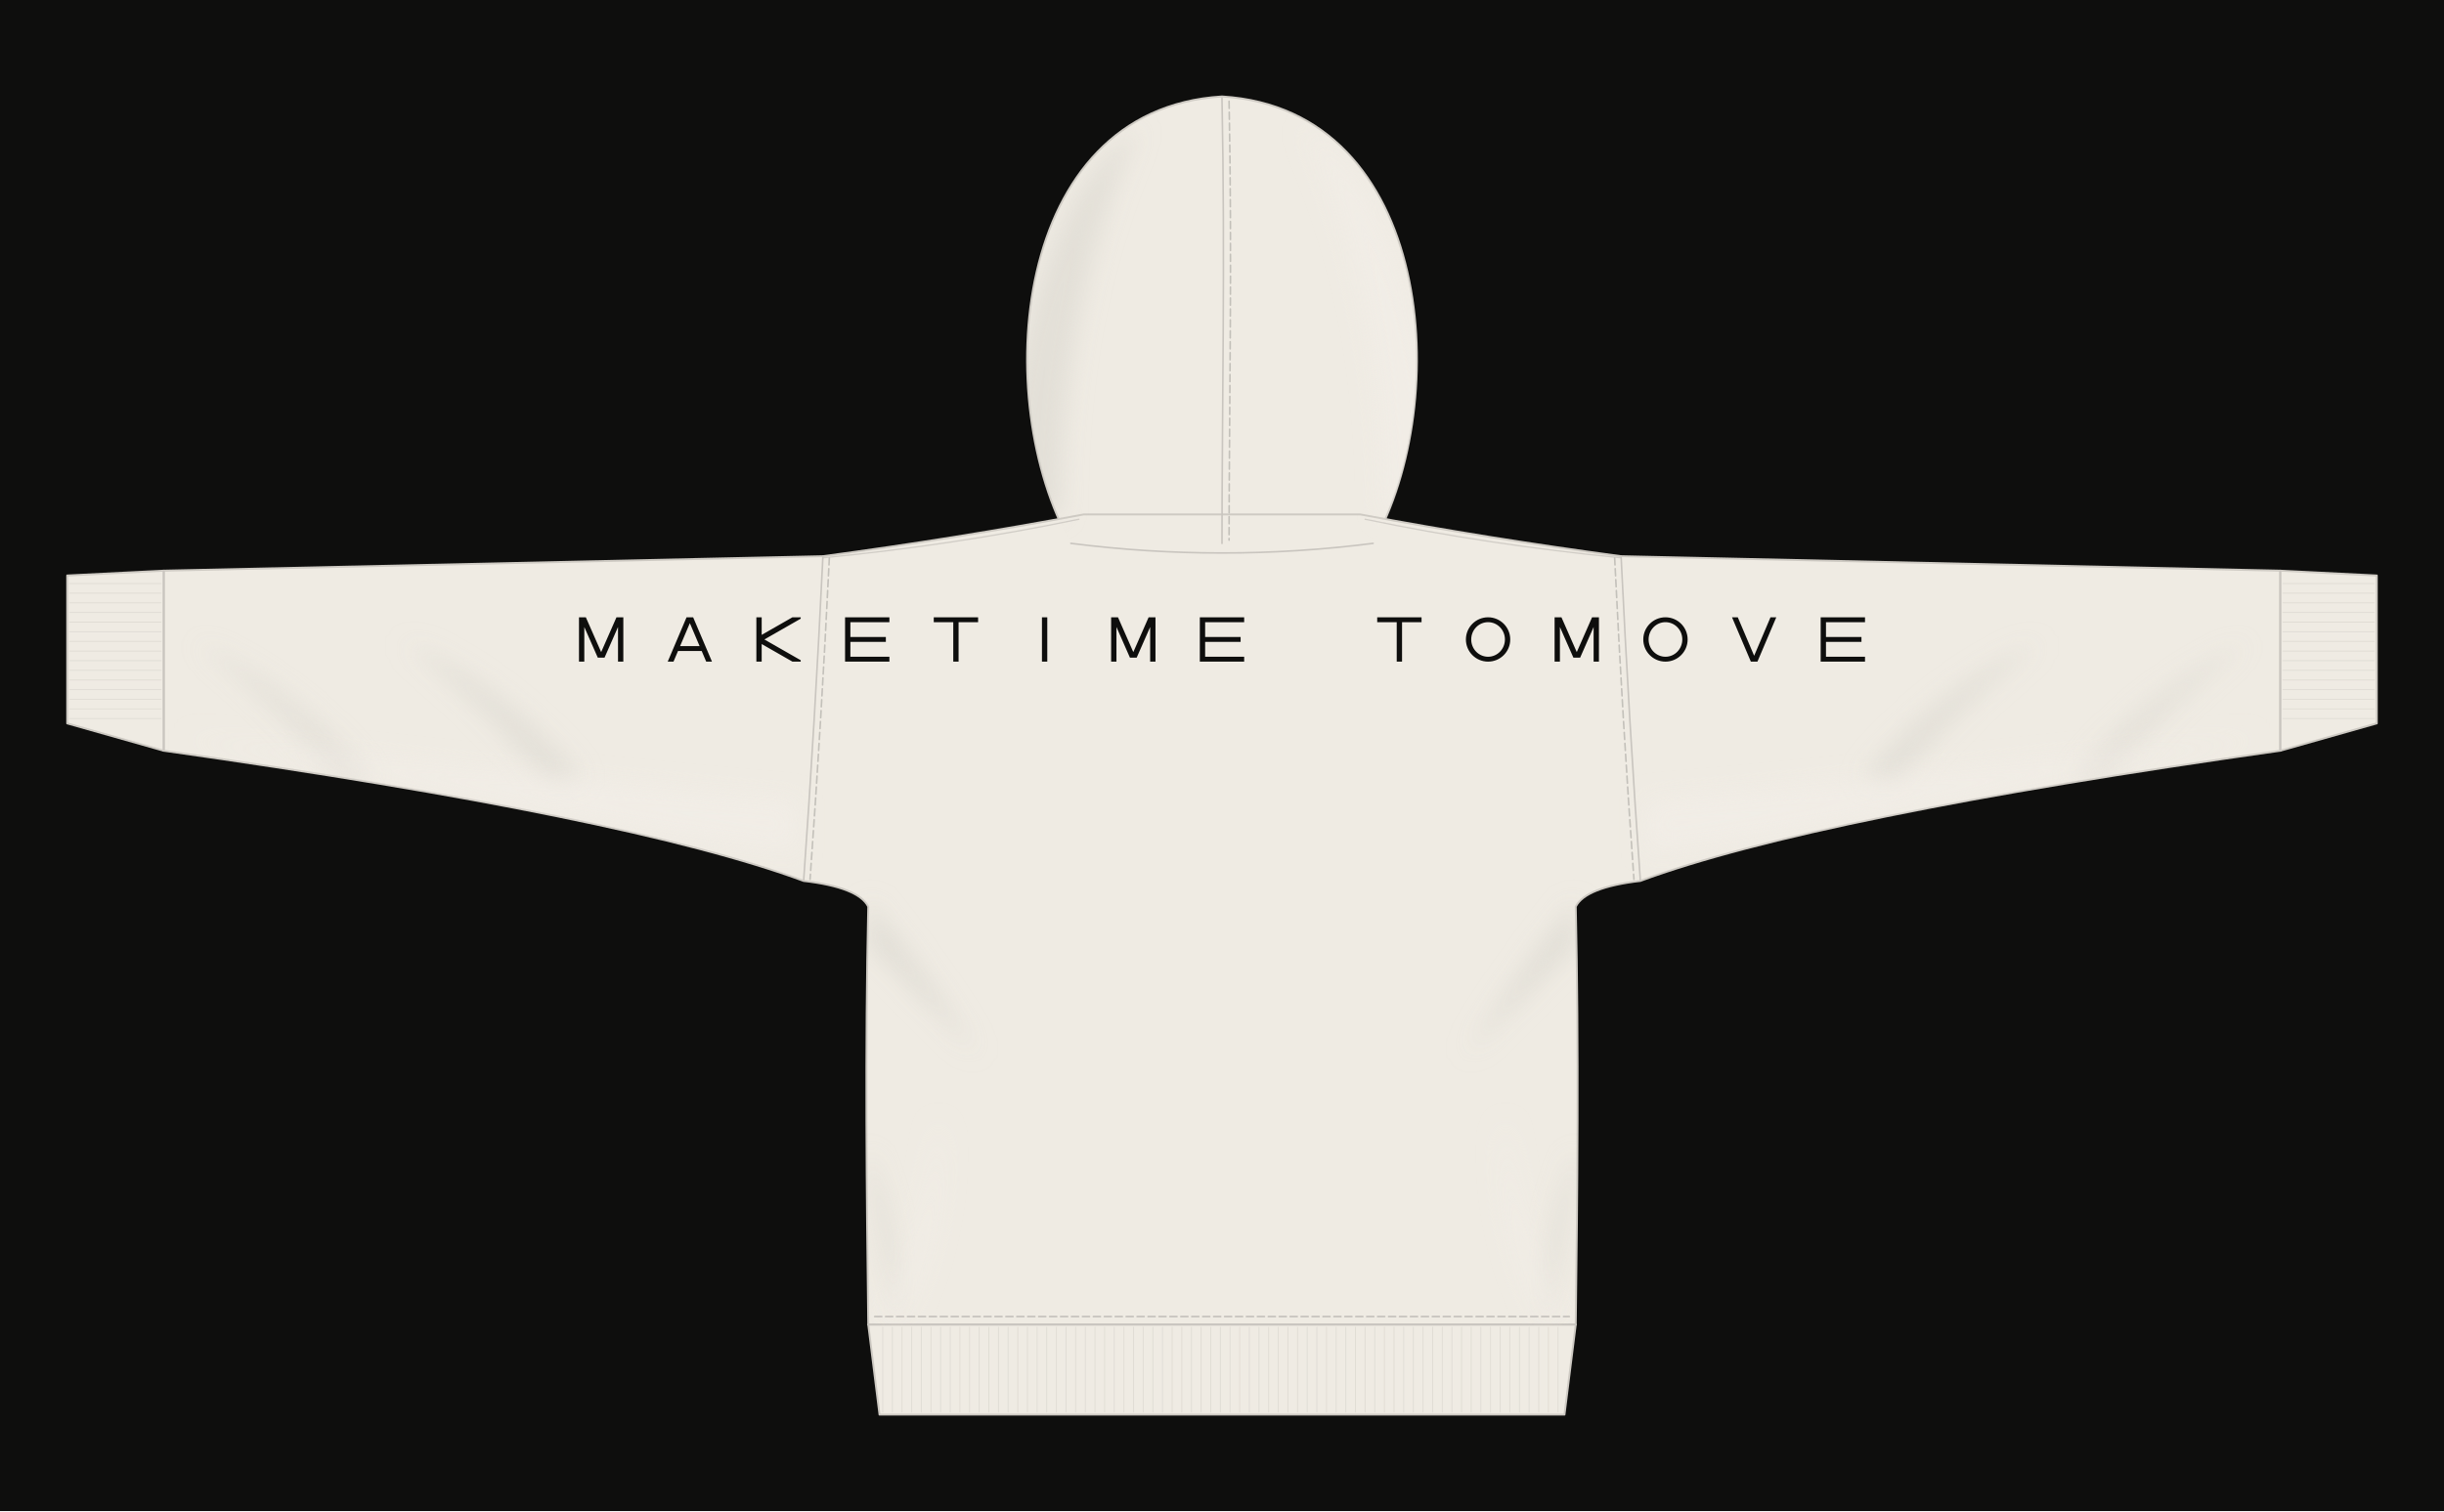
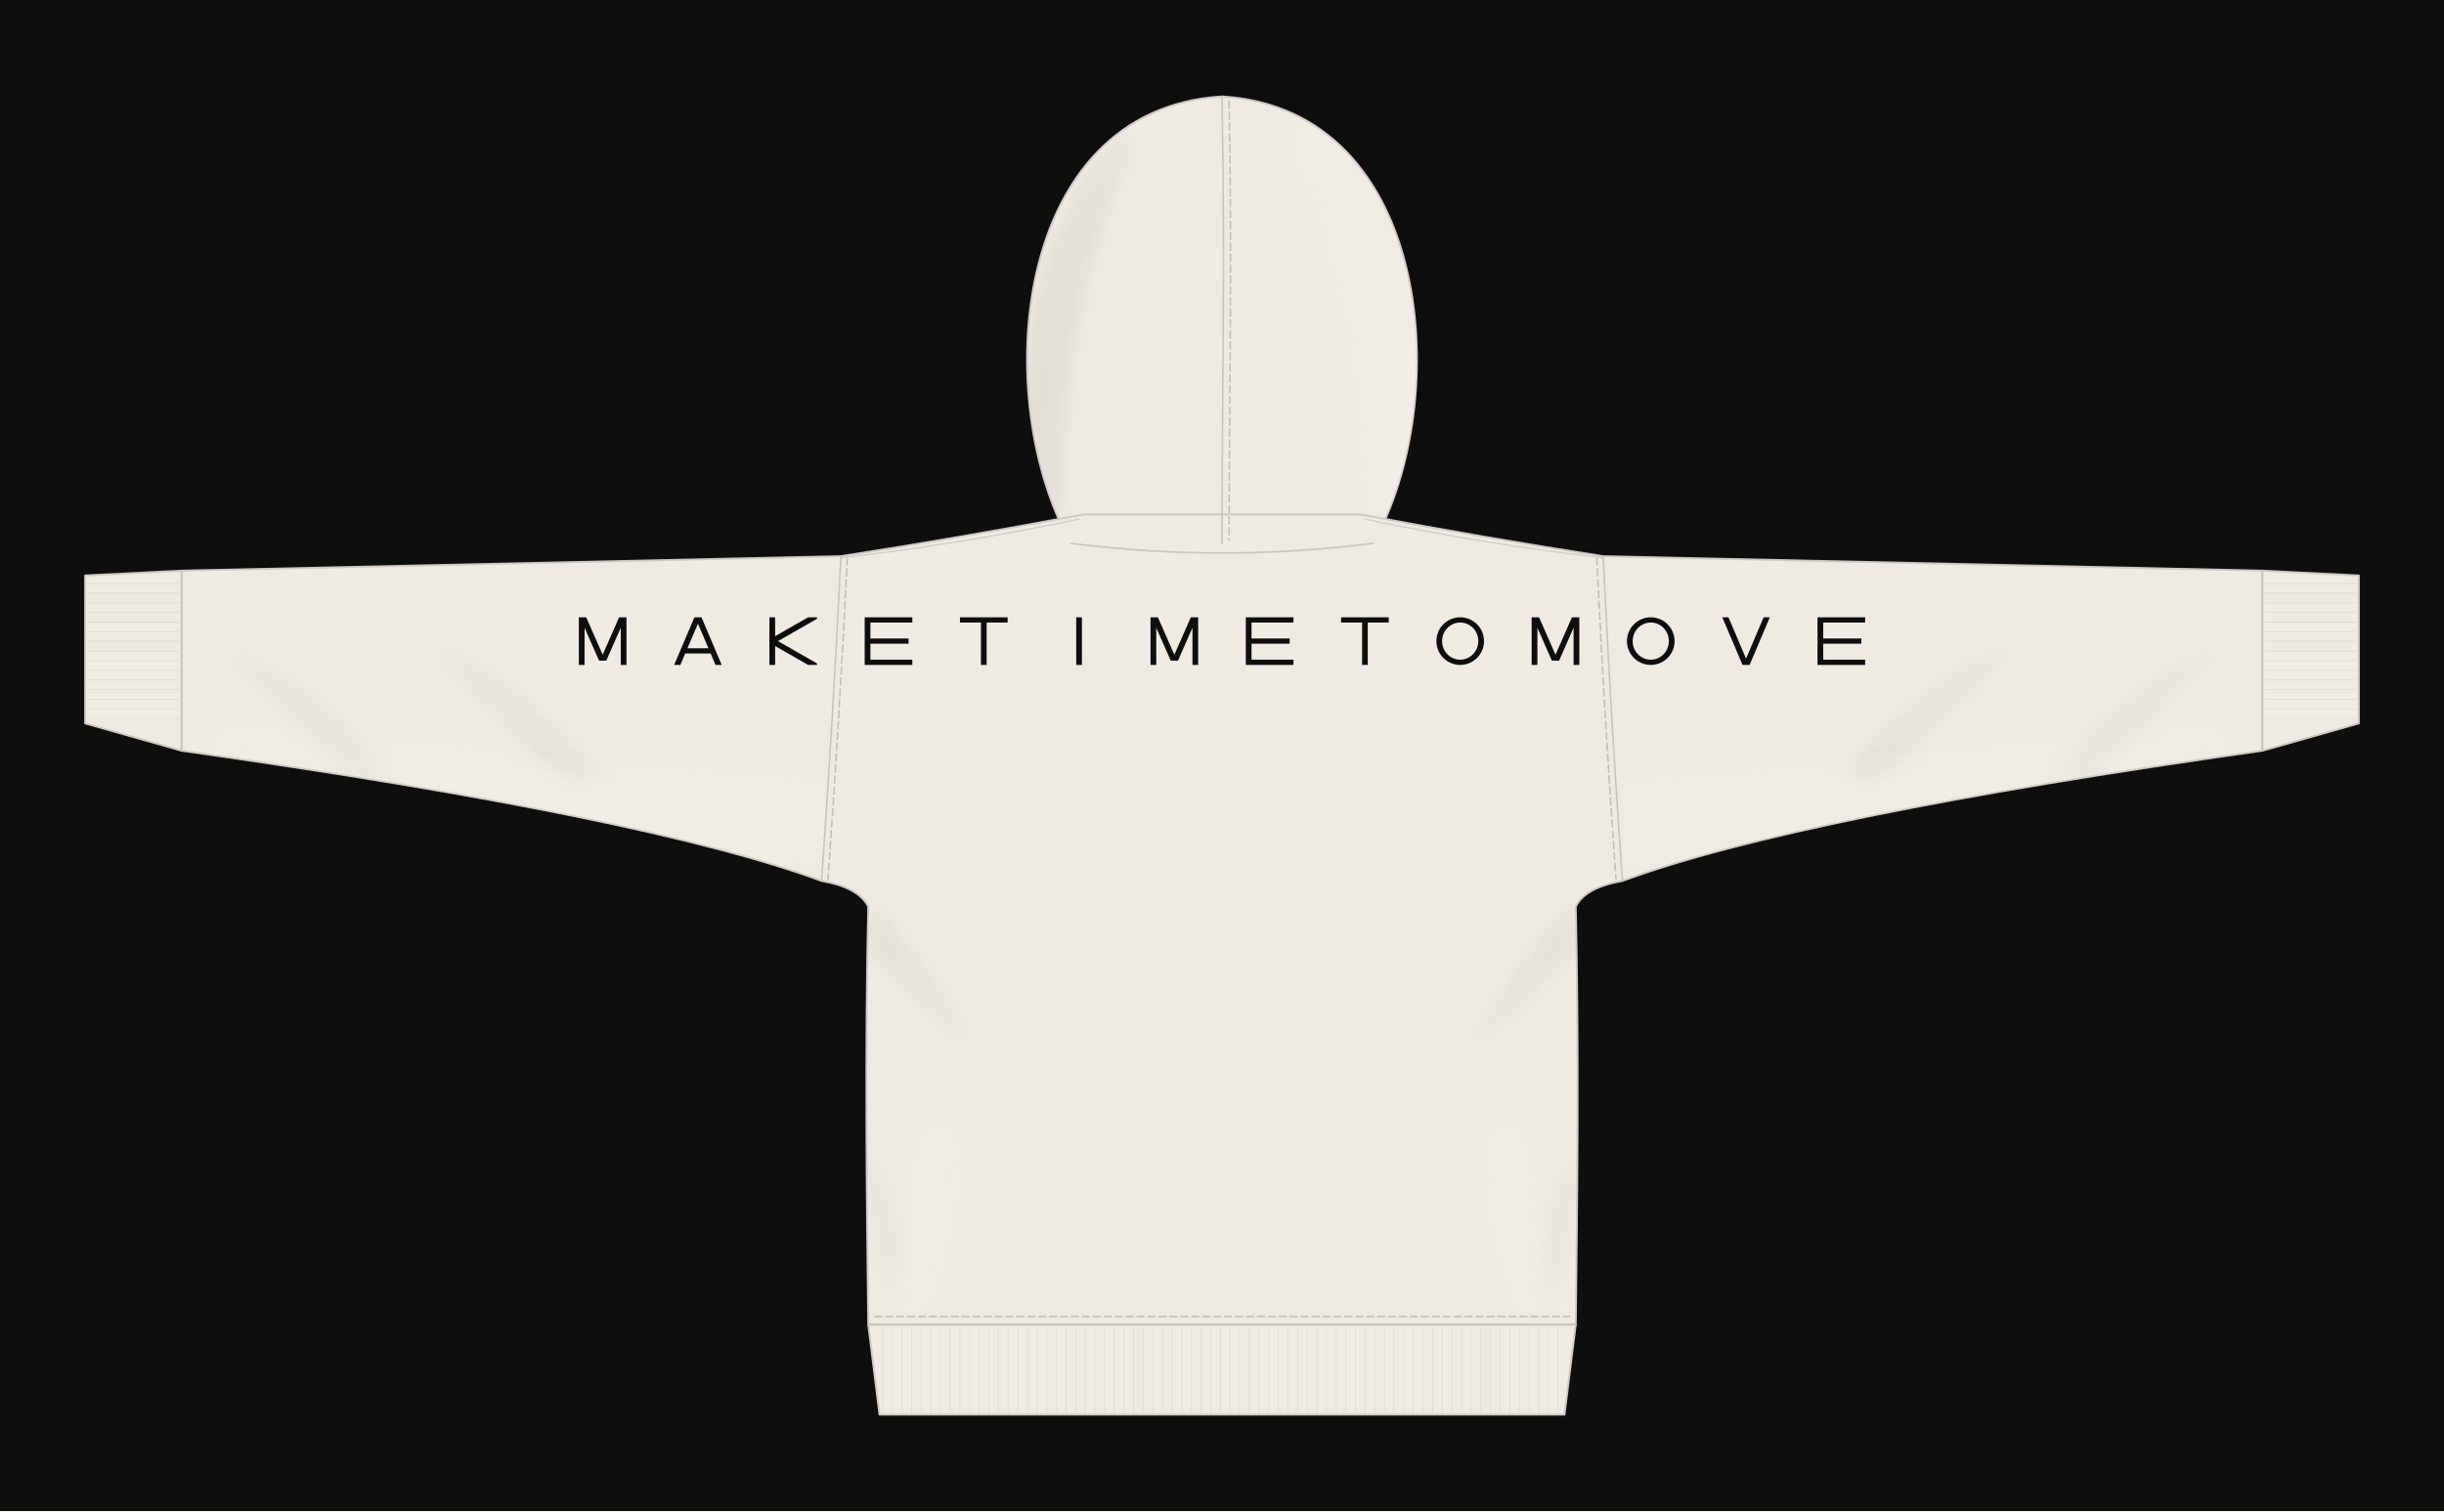
<svg xmlns="http://www.w3.org/2000/svg" viewBox="0 0 76.0 47.0" role="img" aria-label="MTTM mockup · hoodie · bone · back">
  <defs>
    <filter id="soft" x="-50%" y="-50%" width="200%" height="200%">
      <feGaussianBlur stdDeviation="0.35" />
    </filter>
    <filter id="softer" x="-50%" y="-50%" width="200%" height="200%">
      <feGaussianBlur stdDeviation="0.18" />
    </filter>
  </defs>
  <rect width="76.0" height="47.0" fill="#0E0E0D" />
  <path d="M 33.3 16.9 C 30.8 12.5 31.4 3.4 38.0 3.0 C 44.6 3.4 45.2 12.5 42.7 16.9 Z" fill="#EFEBE3" stroke="#CECAC3" stroke-width="0.06" />
-   <path d="M 33.7 16.0 Q 29.7 16.75 25.59 17.3 L 5.09 17.75 L 5.09 23.35 Q 19.59 25.4 24.99 27.4 Q 26.7 27.6 27.0 28.2 C 26.9 32.6 26.95 37.2 27.0 41.2 L 49.0 41.2 C 49.05 37.2 49.1 32.6 49.0 28.2 Q 49.3 27.6 51.01 27.4 Q 56.41 25.4 70.91 23.35 L 70.91 17.75 L 50.41 17.3 Q 46.3 16.75 42.3 16.0 Z" fill="#EFEBE3" stroke="#CECAC3" stroke-width="0.06" stroke-linejoin="round" />
-   <path d="M 5.09 17.75 L 2.09 17.9 L 2.09 22.5 L 5.09 23.35 Z" fill="#EFEBE3" stroke="#CECAC3" stroke-width="0.06" stroke-linejoin="round" />
-   <path d="M 2.170 18.150 L 5.010 18.150 M 2.170 18.450 L 5.010 18.450 M 2.170 18.750 L 5.010 18.750 M 2.170 19.050 L 5.010 19.050 M 2.170 19.350 L 5.010 19.350 M 2.170 19.650 L 5.010 19.650 M 2.170 19.950 L 5.010 19.950 M 2.170 20.250 L 5.010 20.250 M 2.170 20.550 L 5.010 20.550 M 2.170 20.850 L 5.010 20.850 M 2.170 21.150 L 5.010 21.150 M 2.170 21.450 L 5.010 21.450 M 2.170 21.750 L 5.010 21.750 M 2.170 22.050 L 5.010 22.050 M 2.170 22.350 L 5.010 22.350" fill="none" stroke="#D7D4CC" stroke-width="0.03" stroke-linecap="round" stroke-linejoin="round" opacity="0.6" />
-   <path d="M 5.09 17.75 L 5.09 23.35" fill="none" stroke="#C9C5BF" stroke-width="0.05" stroke-linecap="round" stroke-linejoin="round" opacity="1.0" />
-   <path d="M 70.91 17.75 L 73.91 17.9 L 73.91 22.5 L 70.91 23.35 Z" fill="#EFEBE3" stroke="#CECAC3" stroke-width="0.06" stroke-linejoin="round" />
-   <path d="M 70.990 18.150 L 73.830 18.150 M 70.990 18.450 L 73.830 18.450 M 70.990 18.750 L 73.830 18.750 M 70.990 19.050 L 73.830 19.050 M 70.990 19.350 L 73.830 19.350 M 70.990 19.650 L 73.830 19.650 M 70.990 19.950 L 73.830 19.950 M 70.990 20.250 L 73.830 20.250 M 70.990 20.550 L 73.830 20.550 M 70.990 20.850 L 73.830 20.850 M 70.990 21.150 L 73.830 21.150 M 70.990 21.450 L 73.830 21.450 M 70.990 21.750 L 73.830 21.750 M 70.990 22.050 L 73.830 22.050 M 70.990 22.350 L 73.830 22.350" fill="none" stroke="#D7D4CC" stroke-width="0.03" stroke-linecap="round" stroke-linejoin="round" opacity="0.6" />
-   <path d="M 70.91 17.75 L 70.91 23.35" fill="none" stroke="#C9C5BF" stroke-width="0.05" stroke-linecap="round" stroke-linejoin="round" opacity="1.0" />
+   <path d="M 33.7 16.0 Q 29.7 16.75 26.148 17.3 L 5.648 17.75 L 5.648 23.35 Q 20.148 25.4 25.548 27.4 Q 26.7 27.6 27.0 28.2 C 26.9 32.6 26.95 37.2 27.0 41.2 L 49.0 41.2 C 49.05 37.2 49.1 32.6 49.0 28.2 Q 49.3 27.6 50.452 27.4 Q 55.852 25.4 70.352 23.35 L 70.352 17.75 L 49.852 17.3 Q 46.3 16.75 42.3 16.0 Z" fill="#EFEBE3" stroke="#CECAC3" stroke-width="0.06" stroke-linejoin="round" />
+   <path d="M 5.648 17.75 L 2.648 17.9 L 2.648 22.5 L 5.648 23.35 Z" fill="#EFEBE3" stroke="#CECAC3" stroke-width="0.06" stroke-linejoin="round" />
+   <path d="M 2.728 18.150 L 5.568 18.150 M 2.728 18.450 L 5.568 18.450 M 2.728 18.750 L 5.568 18.750 M 2.728 19.050 L 5.568 19.050 M 2.728 19.350 L 5.568 19.350 M 2.728 19.650 L 5.568 19.650 M 2.728 19.950 L 5.568 19.950 M 2.728 20.250 L 5.568 20.250 M 2.728 20.550 L 5.568 20.550 M 2.728 20.850 L 5.568 20.850 M 2.728 21.150 L 5.568 21.150 M 2.728 21.450 L 5.568 21.450 M 2.728 21.750 L 5.568 21.750 M 2.728 22.050 L 5.568 22.050 M 2.728 22.350 L 5.568 22.350" fill="none" stroke="#D7D4CC" stroke-width="0.03" stroke-linecap="round" stroke-linejoin="round" opacity="0.6" />
+   <path d="M 5.648 17.75 L 5.648 23.35" fill="none" stroke="#C9C5BF" stroke-width="0.05" stroke-linecap="round" stroke-linejoin="round" opacity="1.0" />
+   <path d="M 70.352 17.75 L 73.352 17.9 L 73.352 22.5 L 70.352 23.35 Z" fill="#EFEBE3" stroke="#CECAC3" stroke-width="0.06" stroke-linejoin="round" />
+   <path d="M 70.432 18.150 L 73.272 18.150 M 70.432 18.450 L 73.272 18.450 M 70.432 18.750 L 73.272 18.750 M 70.432 19.050 L 73.272 19.050 M 70.432 19.350 L 73.272 19.350 M 70.432 19.650 L 73.272 19.650 M 70.432 19.950 L 73.272 19.950 M 70.432 20.250 L 73.272 20.250 M 70.432 20.550 L 73.272 20.550 M 70.432 20.850 L 73.272 20.850 M 70.432 21.150 L 73.272 21.150 M 70.432 21.450 L 73.272 21.450 M 70.432 21.750 L 73.272 21.750 M 70.432 22.050 L 73.272 22.050 M 70.432 22.350 L 73.272 22.350" fill="none" stroke="#D7D4CC" stroke-width="0.03" stroke-linecap="round" stroke-linejoin="round" opacity="0.6" />
+   <path d="M 70.352 17.75 L 70.352 23.35" fill="none" stroke="#C9C5BF" stroke-width="0.05" stroke-linecap="round" stroke-linejoin="round" opacity="1.0" />
  <path d="M 27.0 41.2 L 49.0 41.2 L 48.65 44.0 L 27.35 44.0 Z" fill="#EFEBE3" stroke="#CECAC3" stroke-width="0.06" stroke-linejoin="round" />
  <path d="M 27.450 41.280 L 27.450 43.920 M 27.750 41.280 L 27.750 43.920 M 28.050 41.280 L 28.050 43.920 M 28.350 41.280 L 28.350 43.920 M 28.650 41.280 L 28.650 43.920 M 28.950 41.280 L 28.950 43.920 M 29.250 41.280 L 29.250 43.920 M 29.550 41.280 L 29.550 43.920 M 29.850 41.280 L 29.850 43.920 M 30.150 41.280 L 30.150 43.920 M 30.450 41.280 L 30.450 43.920 M 30.750 41.280 L 30.750 43.920 M 31.050 41.280 L 31.050 43.920 M 31.350 41.280 L 31.350 43.920 M 31.650 41.280 L 31.650 43.920 M 31.950 41.280 L 31.950 43.920 M 32.250 41.280 L 32.250 43.920 M 32.550 41.280 L 32.550 43.920 M 32.850 41.280 L 32.850 43.920 M 33.150 41.280 L 33.150 43.920 M 33.450 41.280 L 33.450 43.920 M 33.750 41.280 L 33.750 43.920 M 34.050 41.280 L 34.050 43.920 M 34.350 41.280 L 34.350 43.920 M 34.650 41.280 L 34.650 43.920 M 34.950 41.280 L 34.950 43.920 M 35.250 41.280 L 35.250 43.920 M 35.550 41.280 L 35.550 43.920 M 35.850 41.280 L 35.850 43.920 M 36.150 41.280 L 36.150 43.920 M 36.450 41.280 L 36.450 43.920 M 36.750 41.280 L 36.750 43.920 M 37.050 41.280 L 37.050 43.920 M 37.350 41.280 L 37.350 43.920 M 37.650 41.280 L 37.650 43.920 M 37.950 41.280 L 37.950 43.920 M 38.250 41.280 L 38.250 43.920 M 38.550 41.280 L 38.550 43.920 M 38.850 41.280 L 38.850 43.920 M 39.150 41.280 L 39.150 43.920 M 39.450 41.280 L 39.450 43.920 M 39.750 41.280 L 39.750 43.920 M 40.050 41.280 L 40.050 43.920 M 40.350 41.280 L 40.350 43.920 M 40.650 41.280 L 40.650 43.920 M 40.950 41.280 L 40.950 43.920 M 41.250 41.280 L 41.250 43.920 M 41.550 41.280 L 41.550 43.920 M 41.850 41.280 L 41.850 43.920 M 42.150 41.280 L 42.150 43.920 M 42.450 41.280 L 42.450 43.920 M 42.750 41.280 L 42.750 43.920 M 43.050 41.280 L 43.050 43.920 M 43.350 41.280 L 43.350 43.920 M 43.650 41.280 L 43.650 43.920 M 43.950 41.280 L 43.950 43.920 M 44.250 41.280 L 44.250 43.920 M 44.550 41.280 L 44.550 43.920 M 44.850 41.280 L 44.850 43.920 M 45.150 41.280 L 45.150 43.920 M 45.450 41.280 L 45.450 43.920 M 45.750 41.280 L 45.750 43.920 M 46.050 41.280 L 46.050 43.920 M 46.350 41.280 L 46.350 43.920 M 46.650 41.280 L 46.650 43.920 M 46.950 41.280 L 46.950 43.920 M 47.250 41.280 L 47.250 43.920 M 47.550 41.280 L 47.550 43.920 M 47.850 41.280 L 47.850 43.920 M 48.150 41.280 L 48.150 43.920 M 48.450 41.280 L 48.450 43.920" fill="none" stroke="#D7D4CC" stroke-width="0.03" stroke-linecap="round" stroke-linejoin="round" opacity="0.6" />
  <path d="M 27.0 41.2 L 49.0 41.2" fill="none" stroke="#C9C5BF" stroke-width="0.05" stroke-linecap="round" stroke-linejoin="round" opacity="1.0" />
  <clipPath id="hoodclip">
-     <path d="M 33.7 16.0 Q 29.7 16.75 25.59 17.3 L 5.09 17.75 L 5.09 23.35 Q 19.59 25.4 24.99 27.4 Q 26.7 27.6 27.0 28.2 C 26.9 32.6 26.95 37.2 27.0 41.2 L 49.0 41.2 C 49.05 37.2 49.1 32.6 49.0 28.2 Q 49.3 27.6 51.01 27.4 Q 56.41 25.4 70.91 23.35 L 70.91 17.75 L 50.41 17.3 Q 46.3 16.75 42.3 16.0 Z" />
+     <path d="M 33.7 16.0 Q 29.7 16.75 26.148 17.3 L 5.648 17.75 L 5.648 23.35 Q 20.148 25.4 25.548 27.4 Q 26.7 27.6 27.0 28.2 C 26.9 32.6 26.95 37.2 27.0 41.2 L 49.0 41.2 C 49.05 37.2 49.1 32.6 49.0 28.2 Q 49.3 27.6 50.452 27.4 Q 55.852 25.4 70.352 23.35 L 70.352 17.75 L 49.852 17.3 Q 46.3 16.75 42.3 16.0 Z" />
  </clipPath>
  <g clip-path="url(#hoodclip)">
    <path d="M 27.0 28.0 Q 28.8 30.2 30.4 32.8 Q 28.6 31.0 27.0 29.4 Z" fill="#D7D4CC" opacity="0.55" filter="url(#soft)" />
    <path d="M 27.0 35.7 Q 28.2 38.6 27.9 41.2 Q 27.3 38.4 27.0 36.6 Z" fill="#D7D4CC" opacity="0.45" filter="url(#soft)" />
-     <path d="M 18.09 24.2 Q 15.59 21.2 12.59 20.0 Q 15.09 22.0 17.09 24.4 Z" fill="#D7D4CC" opacity="0.5" filter="url(#soft)" />
-     <path d="M 11.59 24.2 Q 9.09 21.2 6.09 20.0 Q 8.59 22.0 10.59 24.4 Z" fill="#D7D4CC" opacity="0.4" filter="url(#soft)" />
-     <path d="M 24.79 24.9 Q 19.59 24.5 5.69 22.95 Q 19.59 25.9 24.79 26.5 Z" fill="#F3EFE9" opacity="0.55" filter="url(#soft)" />
+     <path d="M 18.648 24.2 Q 16.148 21.2 13.148 20.0 Q 15.648 22.0 17.648 24.4 Z" fill="#D7D4CC" opacity="0.5" filter="url(#soft)" />
+     <path d="M 12.148 24.2 Q 9.648 21.2 6.648 20.0 Q 9.148 22.0 11.148 24.4 Z" fill="#D7D4CC" opacity="0.4" filter="url(#soft)" />
+     <path d="M 25.348 24.9 Q 20.148 24.5 6.248 22.95 Q 20.148 25.9 25.348 26.5 Z" fill="#F3EFE9" opacity="0.55" filter="url(#soft)" />
    <path d="M 28.0 41.0 Q 29.5 38.2 29.2 34.8 Q 28.8 38.2 27.5 41.0 Z" fill="#F3EFE9" opacity="0.5" filter="url(#soft)" />
    <path d="M 49.0 28.0 Q 47.2 30.2 45.6 32.8 Q 47.4 31.0 49.0 29.4 Z" fill="#D7D4CC" opacity="0.55" filter="url(#soft)" />
    <path d="M 49.0 35.7 Q 47.8 38.6 48.1 41.2 Q 48.7 38.4 49.0 36.6 Z" fill="#D7D4CC" opacity="0.45" filter="url(#soft)" />
-     <path d="M 57.91 24.2 Q 60.41 21.2 63.41 20.0 Q 60.91 22.0 58.91 24.4 Z" fill="#D7D4CC" opacity="0.5" filter="url(#soft)" />
-     <path d="M 64.41 24.2 Q 66.91 21.2 69.91 20.0 Q 67.41 22.0 65.41 24.4 Z" fill="#D7D4CC" opacity="0.4" filter="url(#soft)" />
-     <path d="M 51.21 24.9 Q 56.41 24.5 70.31 22.95 Q 56.41 25.9 51.21 26.5 Z" fill="#F3EFE9" opacity="0.55" filter="url(#soft)" />
+     <path d="M 57.352 24.2 Q 59.852 21.2 62.852 20.0 Q 60.352 22.0 58.352 24.4 Z" fill="#D7D4CC" opacity="0.5" filter="url(#soft)" />
+     <path d="M 63.852 24.2 Q 66.352 21.2 69.352 20.0 Q 66.852 22.0 64.852 24.4 Z" fill="#D7D4CC" opacity="0.4" filter="url(#soft)" />
+     <path d="M 50.652 24.9 Q 55.852 24.5 69.752 22.95 Q 55.852 25.9 50.652 26.5 Z" fill="#F3EFE9" opacity="0.55" filter="url(#soft)" />
    <path d="M 48.0 41.0 Q 46.5 38.2 46.8 34.8 Q 47.2 38.2 48.5 41.0 Z" fill="#F3EFE9" opacity="0.5" filter="url(#soft)" />
  </g>
-   <path d="M 25.59 17.3 Q 25.34 22.5 24.99 27.4" fill="none" stroke="#C9C5BF" stroke-width="0.05" stroke-linecap="round" stroke-linejoin="round" opacity="1.0" />
-   <path d="M 25.79 17.35 Q 25.54 22.5 25.19 27.35" fill="none" stroke="#BFBCB6" stroke-width="0.05" stroke-dasharray="0.22 0.12" stroke-linecap="round" opacity="0.9" />
-   <path d="M 33.55 16.15 Q 29.7 16.95 25.59 17.35" fill="none" stroke="#C9C5BF" stroke-width="0.04" stroke-linecap="round" stroke-linejoin="round" opacity="0.8" />
-   <path d="M 50.41 17.3 Q 50.66 22.5 51.01 27.4" fill="none" stroke="#C9C5BF" stroke-width="0.05" stroke-linecap="round" stroke-linejoin="round" opacity="1.0" />
-   <path d="M 50.21 17.35 Q 50.46 22.5 50.81 27.35" fill="none" stroke="#BFBCB6" stroke-width="0.05" stroke-dasharray="0.22 0.12" stroke-linecap="round" opacity="0.9" />
-   <path d="M 42.45 16.15 Q 46.3 16.95 50.41 17.35" fill="none" stroke="#C9C5BF" stroke-width="0.04" stroke-linecap="round" stroke-linejoin="round" opacity="0.8" />
+   <path d="M 26.148 17.3 Q 25.898 22.5 25.548 27.4" fill="none" stroke="#C9C5BF" stroke-width="0.05" stroke-linecap="round" stroke-linejoin="round" opacity="1.0" />
+   <path d="M 26.348 17.35 Q 26.098 22.5 25.748 27.35" fill="none" stroke="#BFBCB6" stroke-width="0.05" stroke-dasharray="0.22 0.12" stroke-linecap="round" opacity="0.9" />
+   <path d="M 33.55 16.15 Q 29.7 16.95 26.148 17.35" fill="none" stroke="#C9C5BF" stroke-width="0.04" stroke-linecap="round" stroke-linejoin="round" opacity="0.8" />
+   <path d="M 49.852 17.3 Q 50.102 22.5 50.452 27.4" fill="none" stroke="#C9C5BF" stroke-width="0.05" stroke-linecap="round" stroke-linejoin="round" opacity="1.0" />
+   <path d="M 49.652 17.35 Q 49.902 22.5 50.252 27.35" fill="none" stroke="#BFBCB6" stroke-width="0.05" stroke-dasharray="0.22 0.12" stroke-linecap="round" opacity="0.9" />
+   <path d="M 42.45 16.15 Q 46.3 16.95 49.852 17.35" fill="none" stroke="#C9C5BF" stroke-width="0.04" stroke-linecap="round" stroke-linejoin="round" opacity="0.8" />
  <path d="M 27.2 40.95 L 48.8 40.95" fill="none" stroke="#BFBCB6" stroke-width="0.05" stroke-dasharray="0.22 0.12" stroke-linecap="round" opacity="0.9" />
  <clipPath id="hoodupclip">
    <path d="M 33.3 16.9 C 30.8 12.5 31.4 3.4 38.0 3.0 C 44.6 3.4 45.2 12.5 42.7 16.9 Z" />
  </clipPath>
  <g clip-path="url(#hoodupclip)">
    <path d="M 31.2 16.0 C 31.4 10.0 33.0 5.5 35.4 4.0 C 33.6 8.0 33.0 12.0 33.0 16.0 Z" fill="#D7D4CC" opacity="0.5" filter="url(#soft)" />
    <path d="M 44.8 16.0 C 44.6 10.0 43.0 5.5 40.6 4.0 C 42.4 8.0 43.0 12.0 43.0 16.0 Z" fill="#F3EFE9" opacity="0.5" filter="url(#soft)" />
  </g>
  <path d="M 38.0 3.05 C 38.1 8.0 38.0 13.0 38.0 16.9" fill="none" stroke="#C9C5BF" stroke-width="0.05" stroke-linecap="round" stroke-linejoin="round" opacity="1.0" />
  <path d="M 38.22 3.15 C 38.32 8.0 38.22 13.0 38.22 16.8" fill="none" stroke="#BFBCB6" stroke-width="0.05" stroke-dasharray="0.22 0.12" stroke-linecap="round" opacity="0.9" />
  <path d="M 33.3 16.9 Q 38.0 17.5 42.7 16.9" fill="none" stroke="#C9C5BF" stroke-width="0.05" stroke-linecap="round" stroke-linejoin="round" opacity="1.0" />
-   <svg x="18" y="19.2" width="40" height="1.379" viewBox="-50 0 2900 100" role="img" aria-label="Make Time To Move">
-     <path fill="#0E0E0D" d="M-50 100H-38V21.93L-7.61 91H7.61L38 21.93V100H50V0H34.54L0 78.5L-34.54 0H-50Z M192.58 0 150.08 100H163.12L173.32 76H226.68L236.88 100H249.92L207.42 0ZM177.99 65 200 13.22 222.01 65H177.99Z M350 100H362V60.34L431.32 100H450V96.86L368.08 50L450 3.14V0H431.32L362 39.66V0H350Z M550 100H650V89H562V55.5H642V44.5H562V11H650V0H550Z M750 11H794V100H806V11H850V0H750Z M994 100H1006V0H994Z M1150 100H1162V21.93L1192.39 91H1207.61L1238 21.93V100H1250V0H1234.54L1200 78.5L1165.46 0H1150Z M1350 100H1450V89H1362V55.5H1442V44.5H1362V11H1450V0H1350Z M1750 11H1794V100H1806V11H1850V0H1750Z M2000 100C2027.61 100 2050 77.61 2050 50C2050 22.39 2027.61 0 2000 0C1972.39 0 1950 22.39 1950 50C1950 77.61 1972.39 100 2000 100ZM2000 89C1979.01 89 1962 71.54 1962 50C1962 28.46 1979.01 11 2000 11C2020.99 11 2038 28.46 2038 50C2038 71.54 2020.99 89 2000 89Z M2150 100H2162V21.93L2192.39 91H2207.61L2238 21.93V100H2250V0H2234.54L2200 78.5L2165.46 0H2150Z M2400 100C2427.61 100 2450 77.61 2450 50C2450 22.39 2427.61 0 2400 0C2372.39 0 2350 22.39 2350 50C2350 77.61 2372.39 100 2400 100ZM2400 89C2379.01 89 2362 71.54 2362 50C2362 28.46 2379.01 11 2400 11C2420.99 11 2438 28.46 2438 50C2438 71.54 2420.99 89 2400 89Z M2636.88 0 2600 86.78 2563.12 0H2550.08L2592.58 100H2607.42L2649.92 0H2636.88Z M2750 100H2850V89H2762V55.5H2842V44.5H2762V11H2850V0H2750Z" />
+   <svg x="18" y="19.2" width="40" height="1.482" viewBox="-50 0 2700 100" role="img" aria-label="Make Time To Move">
+     <path fill="#0E0E0D" d="M-50 100H-38V21.93L-7.61 91H7.61L38 21.93V100H50V0H34.54L0 78.5L-34.54 0H-50Z M192.58 0 150.08 100H163.12L173.32 76H226.68L236.88 100H249.92L207.42 0ZM177.99 65 200 13.22 222.01 65H177.99Z M350 100H362V60.34L431.32 100H450V96.86L368.08 50L450 3.14V0H431.32L362 39.66V0H350Z M550 100H650V89H562V55.5H642V44.5H562V11H650V0H550Z M750 11H794V100H806V11H850V0H750Z M994 100H1006V0H994Z M1150 100H1162V21.93L1192.39 91H1207.61L1238 21.93V100H1250V0H1234.54L1200 78.5L1165.46 0H1150Z M1350 100H1450V89H1362V55.5H1442V44.5H1362V11H1450V0H1350Z M1550 11H1594V100H1606V11H1650V0H1550Z M1800 100C1827.61 100 1850 77.61 1850 50C1850 22.39 1827.61 0 1800 0C1772.39 0 1750 22.39 1750 50C1750 77.61 1772.39 100 1800 100ZM1800 89C1779.01 89 1762 71.54 1762 50C1762 28.46 1779.01 11 1800 11C1820.99 11 1838 28.46 1838 50C1838 71.54 1820.99 89 1800 89Z M1950 100H1962V21.93L1992.39 91H2007.61L2038 21.93V100H2050V0H2034.54L2000 78.5L1965.46 0H1950Z M2200 100C2227.61 100 2250 77.61 2250 50C2250 22.39 2227.61 0 2200 0C2172.39 0 2150 22.39 2150 50C2150 77.61 2172.39 100 2200 100ZM2200 89C2179.01 89 2162 71.54 2162 50C2162 28.46 2179.01 11 2200 11C2220.99 11 2238 28.46 2238 50C2238 71.54 2220.99 89 2200 89Z M2436.88 0 2400 86.78 2363.12 0H2350.08L2392.58 100H2407.42L2449.92 0H2436.88Z M2550 100H2650V89H2562V55.5H2642V44.5H2562V11H2650V0H2550Z" />
  </svg>
</svg>
